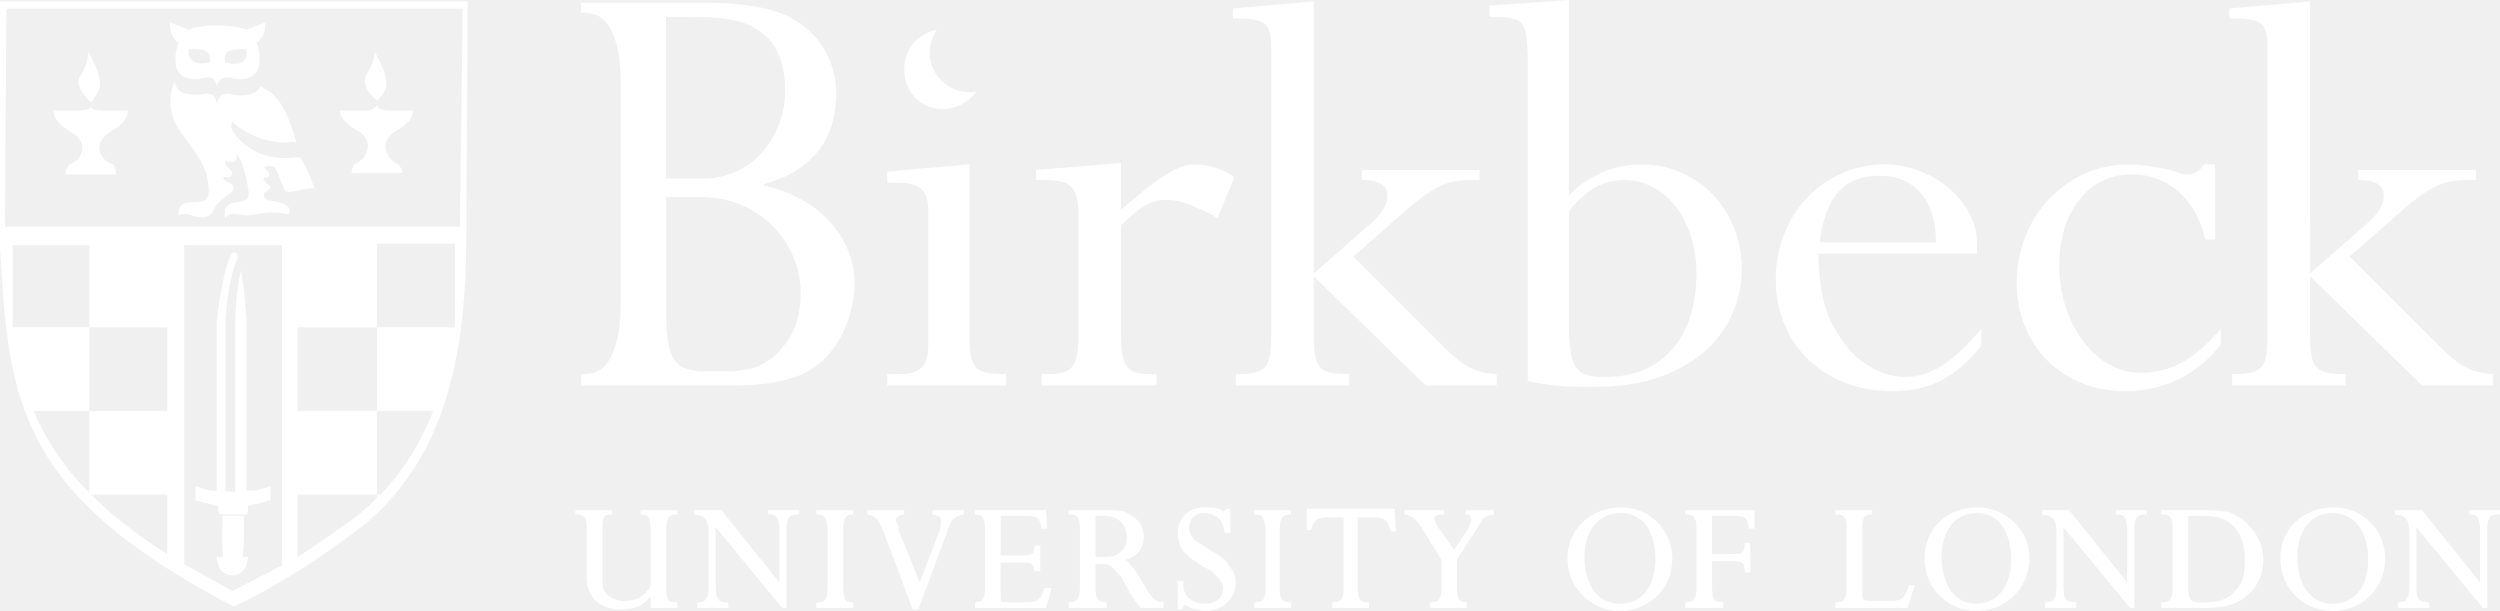
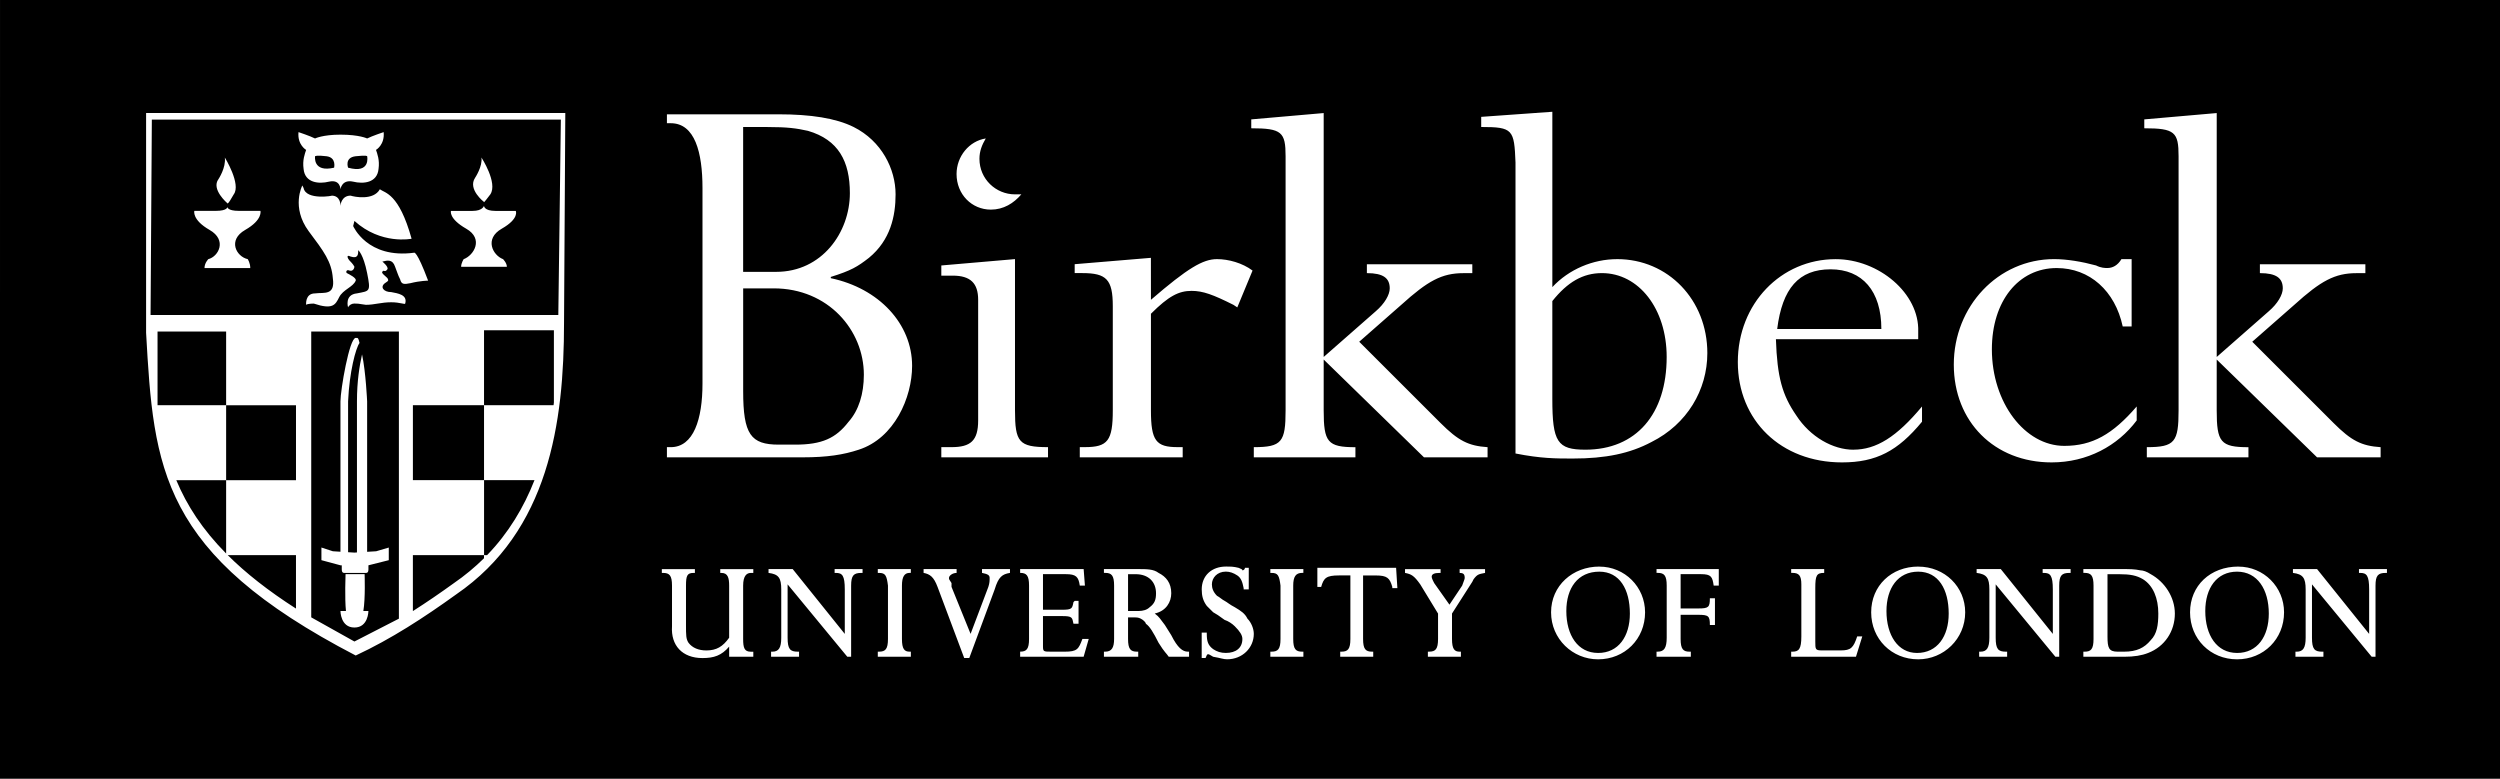
- <svg xmlns="http://www.w3.org/2000/svg" width="161" height="39.338" viewBox="0 0 161 39.338">
-   <path d="M49.194 11.956v-.09c1.46-.458 1.917-.73 2.738-1.37 1.55-1.278 1.917-3.013 1.917-4.564 0-1.826-1.006-3.833-3.013-4.837-1.278-.64-3.103-.913-5.385-.913h-8.031v.64h.274c1.735 0 2.282 2.098 2.282 4.653v14.057c0 2.554-.64 4.564-2.282 4.564h-.274v.73h9.766c1.735 0 2.92-.185 4.016-.548 2.556-.82 3.833-3.742 3.833-6.024 0-3.012-2.373-5.567-5.84-6.298zm-6.298-10.86h1.734c1.46 0 2.1.09 2.92.273 2.19.638 3.012 2.19 3.012 4.472 0 2.83-2.007 5.66-5.293 5.66h-2.374v-10.407zm7.574 21.174c-.91 1.188-1.915 1.643-3.832 1.643h-1.186c-2.008 0-2.555-.73-2.555-3.834v-7.393h2.19c3.924 0 6.48 3.012 6.48 6.206 0 1.37-.364 2.554-1.096 3.377zm11.958-.823c0 2.282.274 2.65 2.373 2.65v.728h-7.665v-.73h.73c1.37 0 1.916-.456 1.916-1.918v-8.67c0-1.186-.547-1.733-1.824-1.733h-.82v-.73l5.292-.457v10.86zm9.767-7.939c2.647-2.28 3.742-2.92 4.747-2.92.82 0 1.825.273 2.555.82l-1.095 2.647-.275-.182c-1.46-.73-2.19-1.004-3.012-1.004-.913 0-1.642.364-2.92 1.643v6.936c0 2.19.365 2.646 1.917 2.646h.365v.73h-7.392v-.73h.365c1.642 0 2.007-.457 2.007-2.647v-7.485c0-1.916-.457-2.373-2.19-2.373h-.548v-.64l5.475-.456v3.012zm12.412 4.107l3.74-3.286c.64-.55 1.004-1.188 1.004-1.644 0-.73-.454-1.095-1.64-1.095v-.638h7.574v.64h-.64c-1.55 0-2.554.546-4.47 2.28l-3.015 2.648 5.843 5.84c1.277 1.277 2.008 1.643 3.378 1.734v.73h-4.564l-7.21-7.028v3.65c0 2.282.273 2.647 2.28 2.647v.73h-7.3v-.73c2.007 0 2.28-.365 2.28-2.647v-18.252c0-1.734-.274-2.008-2.464-2.008v-.638l5.204-.456v17.523zm21.083-7.028c-1.732 0-3.47.73-4.655 2.01v-12.597l-5.11.365v.73c2.28 0 2.373.183 2.464 2.555v20.9c1.824.366 2.92.366 4.106.366 2.373 0 4.108-.365 5.66-1.188 2.555-1.277 4.016-3.74 4.016-6.388 0-3.832-2.83-6.753-6.482-6.753zm-2.28 13.69c-2.01 0-2.375-.546-2.375-3.65v-7.027c1.096-1.37 2.192-2.008 3.56-2.008 2.647 0 4.655 2.555 4.655 6.023 0 4.107-2.19 6.663-5.84 6.663zm19.257.001c-1.46 0-3.104-.912-4.107-2.464-1.004-1.46-1.37-2.738-1.46-5.475h10.223v-.55c.09-2.738-2.83-5.203-5.934-5.203-3.925 0-7.028 3.195-7.028 7.394 0 4.197 3.104 7.21 7.484 7.21 2.463 0 4.016-.82 5.75-2.918v-1.097c-1.826 2.193-3.287 3.103-4.93 3.103zm-1.643-12.96c2.28 0 3.65 1.55 3.65 4.29h-7.484c.366-2.92 1.553-4.29 3.834-4.29zm21.631 4.107h-.64c-.546-2.555-2.373-4.198-4.745-4.198-2.74 0-4.656 2.373-4.656 5.84 0 3.833 2.374 6.938 5.203 6.938 2.008 0 3.47-.822 5.202-2.83v1.003c-1.37 1.825-3.56 3.013-6.114 3.013-4.108 0-7.028-2.92-7.028-7.026 0-4.2 3.193-7.577 7.21-7.577.913 0 2.01.183 3.012.457.365.183.64.183.82.183.366 0 .732-.183 1.005-.64h.73v4.838zm6.115 2.19l3.742-3.286c.64-.55 1.005-1.188 1.005-1.644 0-.73-.458-1.095-1.644-1.095v-.638h7.576v.64h-.64c-1.554 0-2.558.546-4.474 2.28l-3.012 2.647 5.842 5.84c1.277 1.277 2.008 1.643 3.378 1.734v.73h-4.563l-7.21-7.028v3.65c0 2.282.274 2.647 2.28 2.647v.73h-7.302v-.73c2.008 0 2.28-.365 2.28-2.647v-18.251c0-1.734-.273-2.008-2.463-2.008v-.638l5.203-.456.003 17.523zm-106.877 20.809c-.547.64-1.095.822-1.917.822-1.46 0-2.282-.914-2.19-2.28v-2.922c0-.73-.184-.912-.64-.912h-.09v-.275h2.373v.275h-.092c-.457 0-.547.182-.547.912v2.83c0 .73 0 1.003.184 1.278.274.363.73.547 1.277.547.73 0 1.188-.274 1.644-.915v-3.742c0-.547-.09-.912-.547-.912h-.09v-.274h2.372v.275h-.183c-.273 0-.547.183-.547.913v3.833c0 .64.09.914.547.914h.182v.363h-1.735v-.73h-.002zm9.584-5.294h-.09c-.548 0-.73.184-.73.912v5.112h-.277l-4.29-5.202v3.833c0 .822.183 1.004.73 1.004h.09v.362h-2.007v-.362h.09c.457 0 .64-.275.64-1.004v-3.468c0-.822-.183-1.096-.913-1.188v-.275h1.734l3.743 4.657v-3.194c0-1.004-.183-1.188-.64-1.188h-.09v-.275h2.008l.002.275zm86.796 0h-.092c-.546 0-.73.184-.73.912v5.112h-.272l-4.29-5.202v3.833c0 .822.184 1.004.73 1.004h.092v.362h-2.01v-.362h.094c.455 0 .64-.275.64-1.004v-3.468c0-.822-.185-1.096-.915-1.188v-.275h1.733l3.74 4.657v-3.194c0-1.004-.182-1.188-.638-1.188h-.092v-.275h2.008v.275h.003zm22.727 0h-.09c-.55 0-.73.184-.73.912v5.112h-.275l-4.29-5.202v3.833c0 .822.184 1.004.73 1.004h.092v.362h-2.008v-.362h.09c.456 0 .64-.275.64-1.004v-3.468c0-.822-.184-1.096-.914-1.188v-.275h1.734l3.742 4.657v-3.194c0-1.004-.183-1.188-.64-1.188h-.092v-.275h2.011v.275zm-106.056 6.023h-2.374v-.363h.092c.456 0 .64-.184.64-.914v-3.833c-.092-.73-.184-.912-.64-.912h-.09v-.274h2.372v.275h-.09c-.366 0-.55.274-.55.913v3.833c0 .73.184.914.55.914h.09v.363zm28.202 0h-2.372v-.363h.092c.455 0 .64-.184.64-.914v-3.833c-.093-.73-.185-.912-.64-.912h-.092v-.274h2.372v.275h-.09c-.458 0-.64.274-.64.913v3.833c0 .73.182.914.64.914h.09v.363zm-21.083-6.023c-.548.092-.822.273-1.096 1.188l-1.825 4.927h-.365l-1.916-5.11c-.273-.73-.547-.914-1.003-1.004v-.274h2.374v.275c-.273 0-.547.185-.547.366 0 .092 0 .092.182.365v.274l1.37 3.378 1.277-3.378c.09-.273.09-.455.09-.64s-.09-.274-.547-.364v-.275h2.008v.275zm5.387.912h-.366c-.09-.64-.274-.822-1.004-.822h-1.642v2.558h1.37c.73 0 .73-.092.82-.55l.092-.09h.274v1.644h-.365c-.092-.457-.092-.55-.823-.55h-1.37v2.1c0 .458 0 .458.64.458h.913c.913 0 1.004-.184 1.278-.914h.456l-.365 1.277h-4.565v-.363c.456 0 .64-.184.64-.914v-3.836c0-.728-.185-.91-.64-.91v-.276h4.563l.09 1.188zm7.39 4.748c-.364 0-.728-.275-1.186-1.186l-.457-.73c-.365-.457-.365-.547-.73-.822.82-.184 1.187-.822 1.187-1.462 0-.73-.365-1.186-.913-1.46-.364-.274-.82-.274-1.55-.274h-2.374v.275h.09c.458 0 .64.183.64.913v3.833c0 .64-.183.914-.64.914h-.09v.363h2.464v-.363h-.09c-.457 0-.64-.184-.64-.914v-1.55h.275c.365 0 .457 0 .64.09.182.093.364.274.364.366.273.184.547.64.912 1.37.456.73.548.73.73 1h1.46v-.362h-.09zm-2.736-3.194c-.183.182-.456.273-.82.273h-.73v-2.649h.546c.913 0 1.46.547 1.46 1.37 0 .455-.09.73-.456 1.004zm7.119-1.278h-.365v-.092c-.092-.457-.184-.73-.457-.914-.274-.182-.547-.273-.82-.273-.64 0-1.004.454-1.004.91 0 .276.09.55.365.824l.548.365c.183.09.365.272.73.454.457.273.73.455.913.822.275.273.458.73.458 1.094 0 1.004-.822 1.826-1.917 1.826-.273 0-.455-.092-1.002-.184-.183-.092-.274-.184-.365-.184-.09 0-.09.092-.183.275h-.275v-1.821h.365v.09c0 .55.09.822.457 1.096.274.184.547.273.913.273.73 0 1.186-.366 1.186-1.005 0-.273-.183-.547-.547-.912-.183-.182-.457-.365-.73-.457-.366-.273-.64-.455-.82-.547l-.458-.456c-.274-.365-.365-.73-.365-1.187 0-1.004.73-1.643 1.734-1.643.366 0 .548 0 .913.09.183.092.274.092.274.184.092 0 .184-.092.184-.184h.275l-.002 1.554zm10.589-1.553l.09 1.46h-.365v-.09c-.183-.64-.364-.823-1.187-.823h-.912v4.563c0 .73.183.914.64.914h.09v.362h-2.372v-.362h.092c.456 0 .64-.184.64-.914v-4.563h-.823c-.912 0-1.094.184-1.277.822h-.273v-1.37h5.657zm6.388.365c-.458.092-.55.092-.823.457l-.092.182-1.46 2.28v1.825c0 .73.183.914.547.914h.092v.362h-2.372v-.362h.09c.457 0 .64-.184.64-.914v-1.824l-1.277-2.1c-.455-.64-.64-.73-1.094-.82v-.276h2.556v.275h-.092c-.364 0-.547.09-.547.274 0 0 0 .092.09.275l.093.18 1.095 1.553.913-1.37c.09-.273.183-.455.183-.547 0-.273-.09-.363-.364-.363v-.275h1.827v.273h-.005zm8.213-.455c-1.917 0-3.47 1.367-3.47 3.286 0 1.917 1.553 3.378 3.378 3.378 1.92 0 3.378-1.46 3.378-3.377 0-1.826-1.46-3.285-3.285-3.285zm-.09 6.206c-1.46 0-2.282-1.276-2.282-3.01 0-1.645.82-2.832 2.373-2.832 1.46 0 2.19 1.28 2.19 3.013 0 1.644-.82 2.83-2.28 2.83zm22.999-6.206c-1.916 0-3.378 1.367-3.378 3.286 0 1.917 1.462 3.378 3.378 3.378 1.825 0 3.376-1.46 3.376-3.377 0-1.826-1.46-3.285-3.376-3.285zm-.092 6.206c-1.368 0-2.19-1.276-2.19-3.01 0-1.645.82-2.832 2.282-2.832 1.46 0 2.19 1.28 2.19 3.013 0 1.644-.82 2.83-2.282 2.83zm23.092-6.206c-2.008 0-3.47 1.367-3.47 3.286 0 1.917 1.462 3.378 3.378 3.378s3.378-1.46 3.378-3.377c-.002-1.826-1.462-3.285-3.286-3.285zm-.092 6.206c-1.46 0-2.28-1.276-2.28-3.01 0-1.645.82-2.832 2.28-2.832s2.28 1.28 2.28 3.013c.002 1.644-.82 2.83-2.28 2.83zm-37.238-4.839h-.365c-.09-.64-.183-.822-.913-.822h-1.46v2.466h1.277c.73 0 .823-.092.823-.73h.365v1.916h-.365c0-.64-.092-.73-.822-.73h-1.276v1.733c0 .73.183.914.64.914h.09v.362h-2.464v-.362h.09c.46 0 .64-.275.64-1.006v-3.74c0-.73-.18-.913-.64-.913h-.09v-.274h4.473v1.186zm9.858 5.111h-4.655v-.363h.092c.456 0 .64-.184.64-1.096v-3.741c0-.64-.184-.822-.64-.822h-.092v-.274h2.373v.275c-.548 0-.64.185-.64 1.097v3.833c0 .547 0 .64.456.64h1.369c.73 0 .912-.185 1.186-1.005h.364l-.454 1.458zm21.174-5.933c-.275-.184-.55-.275-.73-.275-.457-.092-.73-.092-1.46-.092h-2.648v.275h.09c.458 0 .64.184.64.912v3.835c0 .73-.182.914-.64.914h-.09v.362h2.92c.73 0 1.28-.09 1.735-.273 1.187-.456 1.917-1.554 1.917-2.83 0-1.187-.73-2.28-1.733-2.83zm0 4.747c-.457.547-1.005.822-1.918.822h-.455c-.638 0-.73-.276-.73-1.097v-4.472h.822c.82 0 1.277.093 1.733.366.73.455 1.096 1.37 1.096 2.464 0 .824-.09 1.462-.546 1.917zm-81.596-32.034c-1.368 0-2.555-1.096-2.555-2.555 0-.548.184-1.003.457-1.46-1.187.183-2.1 1.277-2.1 2.556 0 1.46 1.096 2.555 2.465 2.555.912 0 1.642-.458 2.19-1.096h-.457zm-54.944 5.293c0-.365-.183-.64-.183-.64-.82-.182-1.46-1.367-.18-2.098 1.276-.73 1.094-1.368 1.094-1.368h-1.55c-.824 0-.824-.274-.824-.274s0 .274-.82.274h-1.554s-.184.64 1.095 1.37c1.277.73.64 1.915-.09 2.098 0 0-.275.274-.275.64h3.286v-.002zm-1.644-4.654s-1.186-1.002-.64-1.734c0 0 .55-.822.457-1.55 0 0 1.187 1.916.64 2.646-.457.82-.457.638-.457.638zm20.08 4.563c0-.274-.274-.548-.274-.548-.73-.273-1.37-1.46-.09-2.19 1.277-.73 1.002-1.277 1.002-1.277h-1.46c-.822 0-.822-.365-.822-.365s-.09.365-.82.365h-1.552s-.184.547 1.096 1.278c1.277.73.548 1.916-.183 2.19 0 0-.183.273-.183.547h3.286zm-1.643-4.655s-1.187-.913-.64-1.735c0 0 .55-.82.457-1.46 0 0 1.186 1.825.64 2.647-.548.73-.457.548-.457.548zm-7.209-5.02s-.822.274-1.187.456c0 0-.547-.274-1.916-.274-1.277 0-1.826.274-1.826.274-.365-.182-1.187-.456-1.187-.456-.088.914.55 1.278.55 1.278-.09.274-.274.73-.183 1.368.09 1.004 1.094 1.096 1.825.913.822-.185.822.547.822.547s.09-.73.913-.548c.73.182 1.734.09 1.825-.914.09-.64-.09-1.095-.183-1.368 0 0 .64-.364.548-1.278zm-3.56 2.556c-1.55.365-1.37-.822-1.37-.822s.092-.09.822 0c.73.092.548.822.548.822zm1.004 0s-.274-.73.547-.822c.82-.092.82 0 .82 0s.275 1.278-1.368.822zm2.282 1.551c-.456.82-1.826.547-2.1.456-.64 0-.73.64-.73.73 0-.09 0-.73-.638-.73.182 0-1.826.365-2.008-.548l-.09-.182s-.822 1.55.455 3.285c1.096 1.46 1.644 2.19 1.734 3.378.183 1.277-.64 1.003-1.278 1.094-.73 0-.64.822-.64.822.09-.09.548-.09.548-.09 1.37.455 1.552.09 1.826-.458.273-.548 1.003-.73 1.186-1.187.09-.182-.456-.456-.64-.547-.09-.09 0-.274.184-.183.274.09.365-.183.365-.274-.092-.183-.275-.365-.366-.457-.09-.092-.274-.456.09-.274.55.183.55-.182.55-.456 0 0 .364.274.638 1.643.274 1.367.183 1.276-.73 1.46-.913.09-.64 1.002-.64 1.002.092-.182.274-.274.457-.274s.273 0 .82.09c.64 0 1.095-.182 1.826-.182.64 0 1.003.183 1.003.09.183-.638-.548-.73-1.004-.82-.547 0-.82-.365-.456-.64.274-.182.274-.182.182-.364-.182-.183-.456-.365-.365-.458.09-.182.183.09.365-.182.09-.183-.365-.548-.365-.548.365-.09.73-.183.913.365.183.455.183.547.365.912.09.365.274.365.73.274.73-.183 1.277-.183 1.277-.183-.822-2.19-1.004-2.007-1.004-2.007-3.376.456-4.38-1.917-4.38-1.917l.09-.366c1.917 1.734 4.108 1.278 4.108 1.278-.913-3.28-1.917-3.28-2.282-3.555zm-16.794-5.477v15.79c.548 9.765 1.003 15.88 15.06 23.183 2.554-1.188 4.93-2.738 7.21-4.382 6.663-4.56 7.758-12.32 7.758-19.53l.09-15.06h-30.118zm10.77 35.602c-2.014-1.29-3.62-2.56-4.904-3.84h4.904v3.84zm0-9.225h-5.02v5.268c-1.694-1.71-2.817-3.443-3.58-5.268h3.58v-5.387h-4.928v-5.29h4.928v5.293h5.02v5.387zm7.393 9.95l-3.195 1.643-3.104-1.732v-20.538h6.3v20.627zm6.114-4.34c-.65.643-1.375 1.248-2.184 1.803-.956.688-1.93 1.36-2.926 1.994v-4.02h5.11v.223zm5.02-11.18l-.024.185h-4.995v5.384h3.626c-.774 1.97-1.87 3.797-3.406 5.388h-.22v-5.388h-5.11v-5.384h5.11v-5.385h5.02v5.2zm.32-6.294h-29.297l.09-14.04h29.39l-.183 14.04zm-13.097 16.975l-.64.038v-10.808s-.09-2.1-.365-3.376c-.182.822-.365 1.917-.365 3.376v10.852l-.182.012-.457-.028v-10.836c.093-2.098.548-3.833.822-4.197-.09-.364-.09-.364-.275-.364-.456 0-1.094 3.742-1.094 4.562v10.804l-.548-.034-.82-.27v.91l1.37.366h.09v.273c0 .092 0 .275.183.275h1.549c.183 0 .183-.184.183-.275v-.273l1.46-.367v-.91l-.91.27zm-.82 1.644h-1.37s-.067 1.75.03 2.647h-.396s0 1.185 1.003 1.185c1.004 0 1.004-1.186 1.004-1.186h-.36c.155-.897.09-2.648.09-2.648z" fill="#fff" />
+ <svg xmlns="http://www.w3.org/2000/svg" width="157.309" height="49" viewBox="9.219 2.872 157.309 49" enable-background="new 9.219 2.872 157.309 49">
+   <path d="M9.22 2.872h157.308v49H9.218z" />
+   <g fill="#fff">
+     <path d="M61.496 20.377v-.08c1.28-.4 1.678-.64 2.398-1.2 1.36-1.118 1.678-2.637 1.678-3.995 0-1.6-.88-3.357-2.637-4.237-1.12-.56-2.718-.8-4.716-.8h-7.035v.56h.24c1.52 0 1.998 1.84 1.998 4.077v12.31c0 2.237-.56 3.997-1.998 3.997h-.24v.64h8.553c1.52 0 2.56-.162 3.517-.48 2.24-.72 3.358-3.277 3.358-5.276 0-2.64-2.08-4.877-5.117-5.517zm-5.515-9.512h1.52c1.278 0 1.838.08 2.557.24 1.918.56 2.638 1.917 2.638 3.917 0 2.477-1.758 4.956-4.636 4.956h-2.08v-9.113zm6.634 18.545c-.8 1.04-1.678 1.44-3.356 1.44h-1.04c-1.757 0-2.237-.642-2.237-3.36v-6.473h1.92c3.437 0 5.674 2.638 5.674 5.435 0 1.2-.32 2.237-.96 2.958zM73.086 28.69c0 1.998.24 2.318 2.078 2.318v.64H68.45v-.64h.64c1.2 0 1.678-.4 1.678-1.68v-7.592c0-1.04-.48-1.52-1.6-1.52h-.718v-.64l4.636-.4v9.513zM81.64 21.737c2.318-2 3.276-2.56 4.157-2.56.72 0 1.598.24 2.237.72l-.96 2.318-.24-.16c-1.277-.64-1.917-.88-2.637-.88-.8 0-1.438.32-2.557 1.44v6.075c0 1.918.32 2.317 1.678 2.317h.32v.64h-6.475v-.64h.32c1.437 0 1.757-.4 1.757-2.317v-6.556c0-1.678-.4-2.078-1.918-2.078h-.48v-.56l4.796-.4.002 2.64zM92.51 25.333l3.278-2.877c.56-.48.878-1.04.878-1.438 0-.64-.398-.96-1.438-.96V19.5h6.634v.56h-.56c-1.36 0-2.237.48-3.916 1.998l-2.64 2.318 5.118 5.114c1.12 1.12 1.758 1.44 2.958 1.52v.64h-4l-6.312-6.155v3.197c0 2 .24 2.32 1.997 2.32v.637h-6.394v-.64c1.76 0 2-.32 2-2.318v-15.99c0-1.517-.243-1.757-2.16-1.757v-.56l4.557-.398v15.346zM110.975 19.178c-1.518 0-3.037.64-4.077 1.76V9.905l-4.476.32v.638c1.997 0 2.078.16 2.158 2.238v18.306c1.6.318 2.557.318 3.598.318 2.078 0 3.6-.318 4.957-1.04 2.236-1.118 3.516-3.275 3.516-5.594 0-3.355-2.477-5.914-5.675-5.914zm-1.998 11.99c-1.76 0-2.08-.48-2.08-3.197v-6.154c.96-1.2 1.922-1.76 3.12-1.76 2.317 0 4.075 2.24 4.075 5.276 0 3.598-1.918 5.835-5.115 5.835zM125.843 31.17c-1.28 0-2.718-.8-3.597-2.16-.88-1.278-1.2-2.397-1.28-4.794h8.954v-.482c.08-2.397-2.48-4.555-5.195-4.555-3.438 0-6.156 2.797-6.156 6.474 0 3.676 2.717 6.315 6.554 6.315 2.158 0 3.518-.72 5.036-2.56v-.958c-1.6 1.92-2.88 2.717-4.317 2.717zm-1.438-11.352c1.997 0 3.196 1.36 3.196 3.756h-6.555c.32-2.557 1.36-3.756 3.36-3.756zM143.348 23.415h-.56c-.48-2.237-2.078-3.676-4.155-3.676-2.4 0-4.078 2.078-4.078 5.115 0 3.356 2.078 6.074 4.557 6.074 1.76 0 3.038-.72 4.556-2.48v.88c-1.197 1.598-3.115 2.64-5.354 2.64-3.6 0-6.155-2.56-6.155-6.156 0-3.677 2.797-6.636 6.312-6.636.8 0 1.76.16 2.64.4.32.16.56.16.718.16.32 0 .64-.16.88-.56h.64v4.237h-.002zM148.704 25.333l3.276-2.877c.56-.48.88-1.04.88-1.438 0-.64-.4-.96-1.44-.96V19.5h6.637v.56h-.56c-1.36 0-2.24.48-3.918 1.998l-2.64 2.318 5.117 5.114c1.12 1.12 1.76 1.44 2.96 1.52v.64h-3.998l-6.316-6.155v3.197c0 2 .24 2.32 1.997 2.32v.637h-6.394v-.64c1.76 0 1.998-.32 1.998-2.318v-15.99c0-1.517-.24-1.757-2.158-1.757v-.56l4.558-.398v15.346zM55.1 43.56c-.478.56-.957.72-1.678.72-1.278 0-1.998-.802-1.918-2v-2.558c0-.64-.16-.8-.56-.8h-.08v-.24h2.08v.24h-.08c-.4 0-.48.16-.48.8v2.48c0 .64 0 .877.16 1.118.24.318.638.48 1.118.48.64 0 1.04-.24 1.438-.8v-3.277c0-.48-.08-.8-.48-.8h-.08v-.24h2.08v.24h-.16c-.24 0-.48.16-.48.8v3.355c0 .56.08.802.48.802h.16v.317H55.1v-.638zM63.495 38.922h-.08c-.48 0-.64.16-.64.8v4.476h-.24l-3.757-4.556V43c0 .72.16.878.64.878h.08v.32h-1.76v-.32h.08c.4 0 .56-.24.56-.878v-3.038c0-.72-.16-.96-.8-1.04v-.242h1.52l3.278 4.08v-2.8c0-.878-.16-1.038-.56-1.038h-.08v-.242h1.758v.242zM139.512 38.922h-.08c-.48 0-.64.16-.64.8v4.476h-.24l-3.757-4.556V43c0 .72.16.878.64.878h.08v.32h-1.76v-.32h.082c.398 0 .56-.24.56-.878v-3.038c0-.72-.16-.96-.802-1.04v-.242h1.52l3.275 4.08v-2.8c0-.878-.16-1.038-.56-1.038h-.08v-.242h1.76v.242h.002zM159.415 38.922h-.08c-.48 0-.64.16-.64.8v4.476h-.24l-3.758-4.556V43c0 .72.16.878.642.878h.078v.32h-1.76v-.32h.082c.397 0 .56-.24.56-.878v-3.038c0-.72-.162-.96-.8-1.04v-.242h1.518l3.277 4.08v-2.8c0-.878-.16-1.038-.56-1.038h-.08v-.242h1.76v.242zM66.53 44.197h-2.077v-.32h.08c.398 0 .56-.16.56-.8v-3.355c-.08-.64-.16-.8-.56-.8h-.08v-.242h2.078v.24h-.078c-.32 0-.48.24-.48.8v3.357c0 .64.16.8.48.8h.08v.32zM91.23 44.197h-2.077v-.32h.08c.398 0 .56-.16.56-.8v-3.355c-.08-.64-.16-.8-.56-.8h-.08v-.242h2.078v.24h-.078c-.4 0-.56.24-.56.8v3.357c0 .64.158.8.56.8h.08v.32zM72.767 38.922c-.48.08-.72.24-.96 1.04l-1.597 4.314h-.32L68.212 39.8c-.24-.64-.48-.8-.878-.88v-.24h2.078v.242c-.24 0-.48.16-.48.32 0 .078 0 .078.16.318v.24l1.2 2.958L71.41 39.8c.08-.24.08-.4.08-.56 0-.16-.08-.24-.48-.32v-.24h1.76v.242h-.003zM77.483 39.72h-.32c-.08-.56-.24-.72-.878-.72h-1.438v2.24h1.2c.638 0 .638-.082.718-.48l.08-.08h.24v1.438h-.32c-.078-.4-.078-.48-.718-.48h-1.2v1.84c0 .4 0 .4.56.4h.8c.8 0 .88-.16 1.12-.8h.398l-.32 1.118H73.41v-.32c.4 0 .56-.16.56-.8V39.72c0-.64-.16-.8-.56-.8v-.24h3.996l.08 1.04zM83.957 43.877c-.32 0-.64-.24-1.04-1.04l-.4-.638c-.318-.4-.318-.48-.638-.722.718-.16 1.04-.72 1.04-1.28 0-.638-.32-1.037-.8-1.277-.32-.24-.72-.24-1.36-.24h-2.077v.24h.08c.4 0 .56.16.56.8v3.357c0 .56-.16.8-.56.8h-.08v.32h2.158v-.32h-.08c-.4 0-.56-.16-.56-.8V41.72h.24c.32 0 .4 0 .56.08.162.08.32.238.32.32.24.158.48.56.8 1.197.4.64.48.64.64.88h1.278v-.32h-.08zM81.56 41.08c-.16.16-.4.24-.72.24h-.64v-2.318h.48c.8 0 1.28.48 1.28 1.2 0 .4-.08.638-.4.88zM87.794 39.96h-.32v-.08c-.08-.398-.16-.638-.4-.8-.24-.16-.478-.24-.718-.24-.56 0-.88.4-.88.8 0 .24.08.48.32.722.16.078.32.24.48.318.16.08.32.24.64.4.4.238.64.397.797.72.24.238.4.637.4.957 0 .88-.72 1.6-1.68 1.6-.24 0-.398-.08-.877-.16-.16-.08-.24-.16-.32-.16s-.08.08-.16.24h-.242v-1.6h.32v.08c0 .48.08.72.4.96.24.16.48.24.8.24.64 0 1.04-.32 1.04-.88 0-.24-.16-.48-.48-.8-.16-.16-.4-.32-.64-.4-.32-.24-.56-.398-.718-.48l-.4-.398c-.24-.32-.32-.64-.32-1.04 0-.878.64-1.437 1.52-1.437.32 0 .48 0 .8.08.16.08.24.08.24.16.08 0 .16-.08.16-.16h.24l-.002 1.358zM97.067 38.602l.08 1.278h-.32v-.078c-.16-.56-.32-.72-1.04-.72h-.798v3.995c0 .64.16.8.56.8h.078v.32H93.55v-.32h.08c.4 0 .56-.16.56-.8V39.08h-.72c-.8 0-.958.162-1.118.722h-.24v-1.2h4.955zM102.662 38.922c-.4.08-.48.08-.72.398l-.08.16-1.278 1.998v1.6c0 .64.16.8.48.8h.08v.318h-2.078v-.32h.08c.4 0 .56-.16.56-.8V41.48l-1.12-1.838c-.398-.56-.56-.64-.958-.72v-.24h2.238v.24h-.08c-.32 0-.48.08-.48.24 0 0 0 .082.078.24l.08.16.96 1.358.8-1.198c.08-.24.16-.4.16-.48 0-.24-.08-.318-.32-.318v-.24h1.6v.24h-.002zM109.856 38.523c-1.68 0-3.038 1.198-3.038 2.878 0 1.68 1.36 2.958 2.957 2.958 1.68 0 2.958-1.28 2.958-2.957 0-1.598-1.277-2.877-2.877-2.877zm-.08 5.435c-1.278 0-1.998-1.12-1.998-2.637 0-1.44.718-2.478 2.078-2.478 1.28 0 1.92 1.12 1.92 2.638 0 1.438-.72 2.478-2 2.478zM129.92 38.523c-1.678 0-2.96 1.198-2.96 2.878 0 1.68 1.282 2.958 2.96 2.958 1.598 0 2.956-1.28 2.956-2.957 0-1.598-1.277-2.877-2.956-2.877zm-.08 5.435c-1.198 0-1.918-1.12-1.918-2.637 0-1.44.72-2.478 1.998-2.478s1.918 1.12 1.918 2.638c0 1.438-.72 2.478-2 2.478zM150.063 38.523c-1.76 0-3.038 1.198-3.038 2.878 0 1.68 1.28 2.958 2.958 2.958 1.677 0 2.957-1.28 2.957-2.957 0-1.598-1.28-2.877-2.877-2.877zm-.08 5.435c-1.278 0-2-1.12-2-2.637 0-1.44.72-2.478 2-2.478s1.997 1.12 1.997 2.638c0 1.438-.72 2.478-1.997 2.478zM117.37 39.72h-.32c-.08-.56-.16-.72-.8-.72h-1.28v2.158h1.12c.64 0 .72-.08.72-.64h.32v1.68h-.32c0-.56-.08-.64-.72-.64h-1.12v1.52c0 .64.162.8.56.8h.082v.318h-2.158v-.32h.08c.4 0 .56-.24.56-.88V39.72c0-.64-.16-.8-.56-.8h-.08v-.24h3.917v1.04zM126.003 44.197h-4.077v-.32h.08c.4 0 .56-.16.56-.958V39.64c0-.56-.16-.72-.56-.72h-.08v-.242h2.078v.242c-.48 0-.56.16-.56.958V43.238c0 .48 0 .56.398.56h1.2c.64 0 .8-.16 1.038-.88h.32l-.397 1.28zM144.548 39c-.24-.16-.48-.24-.64-.24-.4-.08-.64-.08-1.28-.08h-2.317v.24h.08c.4 0 .56.162.56.8v3.358c0 .64-.16.8-.56.8h-.08v.32h2.558c.64 0 1.12-.08 1.52-.24 1.038-.398 1.68-1.36 1.68-2.48-.003-1.038-.643-1.998-1.52-2.478zm0 4.158c-.4.48-.88.72-1.68.72h-.398c-.56 0-.64-.24-.64-.96v-3.916h.718c.72 0 1.12.08 1.52.32.64.4.96 1.2.96 2.157-.002.72-.082 1.28-.48 1.678zM73.086 15.102c-1.198 0-2.237-.96-2.237-2.238 0-.48.16-.878.398-1.28-1.04.162-1.838 1.12-1.838 2.24 0 1.28.96 2.238 2.158 2.238.8 0 1.438-.4 1.918-.96h-.4zM24.967 19.738c0-.32-.16-.56-.16-.56-.72-.16-1.28-1.198-.16-1.838 1.12-.64.96-1.2.96-1.2h-1.36c-.72 0-.72-.24-.72-.24s0 .24-.72.24h-1.36s-.16.56.96 1.2c1.12.64.56 1.678-.08 1.838 0 0-.24.24-.24.56h2.88zM23.527 15.662s-1.04-.88-.56-1.52c0 0 .48-.72.4-1.358 0 0 1.038 1.68.56 2.318-.4.718-.4.56-.4.56zM41.113 19.658c0-.24-.24-.48-.24-.48-.64-.238-1.2-1.278-.08-1.917 1.12-.638.88-1.118.88-1.118h-1.28c-.72 0-.72-.32-.72-.32s-.078.32-.718.32h-1.36s-.16.48.96 1.12c1.118.638.48 1.678-.16 1.917 0 0-.16.24-.16.478h2.878zM39.673 15.58s-1.04-.798-.56-1.52c0 0 .48-.718.4-1.277 0 0 1.04 1.598.56 2.318-.48.64-.4.48-.4.48zM33.36 11.185s-.72.24-1.04.4c0 0-.48-.24-1.678-.24-1.12 0-1.6.24-1.6.24-.32-.16-1.04-.4-1.04-.4-.08.8.48 1.12.48 1.12-.08.24-.24.638-.16 1.197.08.88.96.96 1.6.8.72-.16.72.48.72.48s.078-.64.798-.48c.64.16 1.518.08 1.598-.8.08-.56-.08-.96-.16-1.198.002 0 .56-.32.482-1.12zm-3.118 2.238c-1.358.32-1.198-.72-1.198-.72s.08-.08.72 0c.638.08.478.72.478.72zm.88 0s-.24-.64.48-.72c.72-.08.72 0 .72 0s.24 1.12-1.2.72zM33.12 14.782c-.4.72-1.6.48-1.84.4-.56 0-.638.56-.638.64 0-.08 0-.64-.56-.64.16 0-1.6.32-1.76-.48l-.08-.16s-.718 1.36.4 2.877c.96 1.278 1.44 1.918 1.52 2.957.16 1.12-.56.88-1.12.958-.64 0-.56.72-.56.72.08-.08.48-.08.48-.08 1.198.4 1.358.08 1.598-.4.24-.48.88-.64 1.04-1.04.08-.16-.4-.4-.56-.48-.08-.08 0-.24.16-.16.24.08.32-.16.32-.24-.08-.16-.24-.32-.32-.4-.08-.08-.24-.4.08-.24.48.16.48-.16.48-.4 0 0 .32.24.56 1.44.24 1.198.16 1.118-.64 1.278-.8.08-.56.88-.56.88.08-.16.24-.24.4-.24.16 0 .24 0 .72.08.56 0 .958-.16 1.598-.16.56 0 .878.16.878.078.16-.56-.48-.64-.878-.718-.48 0-.72-.32-.4-.56.24-.16.24-.16.16-.32-.16-.16-.4-.32-.32-.4.08-.16.16.08.32-.16.08-.16-.32-.48-.32-.48.32-.08.64-.16.8.32.16.4.16.48.32.8.08.32.24.32.64.24.64-.16 1.12-.16 1.12-.16-.72-1.92-.88-1.758-.88-1.758-2.958.398-3.837-1.68-3.837-1.68l.08-.32c1.678 1.52 3.597 1.12 3.597 1.12-.798-2.872-1.678-2.872-1.997-3.112zM18.412 9.986v13.828c.48 8.553.88 13.908 13.19 20.305 2.237-1.042 4.316-2.4 6.314-3.84 5.835-3.995 6.794-10.792 6.794-17.105l.08-13.19H18.413zm9.432 31.18c-1.764-1.13-3.17-2.242-4.295-3.362h4.294v3.36zm0-8.08h-4.396V37.7c-1.485-1.5-2.468-3.016-3.136-4.613h3.136V28.37h-4.316v-4.636h4.316v4.637h4.396v4.716zM34.32 41.8l-2.8 1.438-2.717-1.52V23.734h5.516V41.8zm5.353-3.8c-.57.562-1.204 1.092-1.912 1.578-.836.604-1.69 1.19-2.562 1.746v-3.52h4.475V38zm4.398-9.792l-.02.16h-4.375v4.716h3.176c-.677 1.724-1.636 3.325-2.982 4.718h-.192v-4.718H35.2V28.37h4.476v-4.717h4.396v4.555zm.28-5.513H18.693l.08-12.297H44.51l-.16 12.297zM32.88 37.56l-.56.034V28.13s-.08-1.84-.32-2.958c-.16.72-.32 1.68-.32 2.958v9.504l-.16.01-.398-.025v-9.49c.08-1.838.48-3.357.72-3.676-.08-.32-.08-.32-.24-.32-.4 0-.96 3.277-.96 3.996v9.46l-.48-.03-.718-.235v.796l1.2.323h.08v.24c0 .08 0 .24.16.24H32.244c.158 0 .158-.16.158-.24v-.24l1.28-.322v-.795l-.802.236zM32.16 39h-1.198s-.058 1.534.026 2.32h-.346s0 1.038.878 1.038c.88 0 .88-1.038.88-1.038h-.318c.136-.785.08-2.32.08-2.32z" />
+   </g>
</svg>
